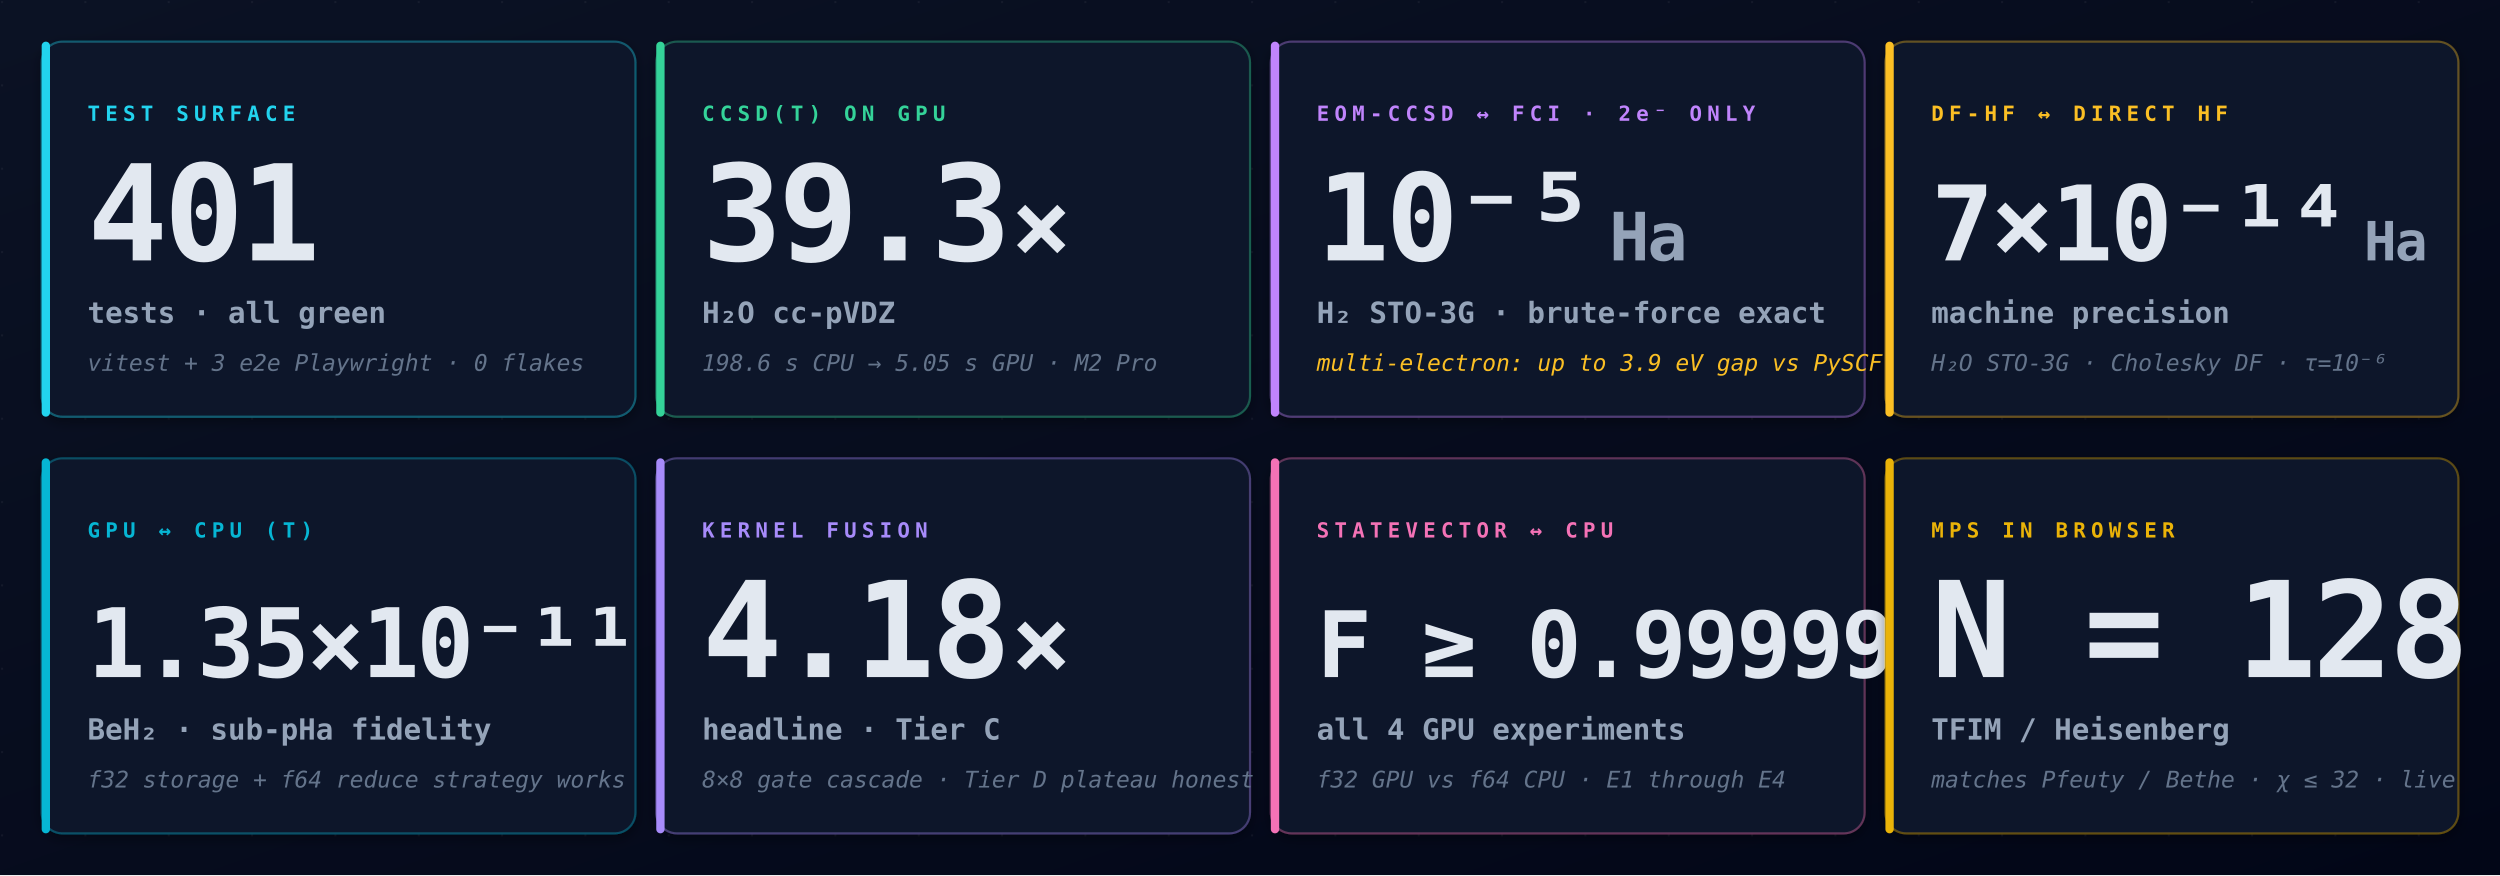
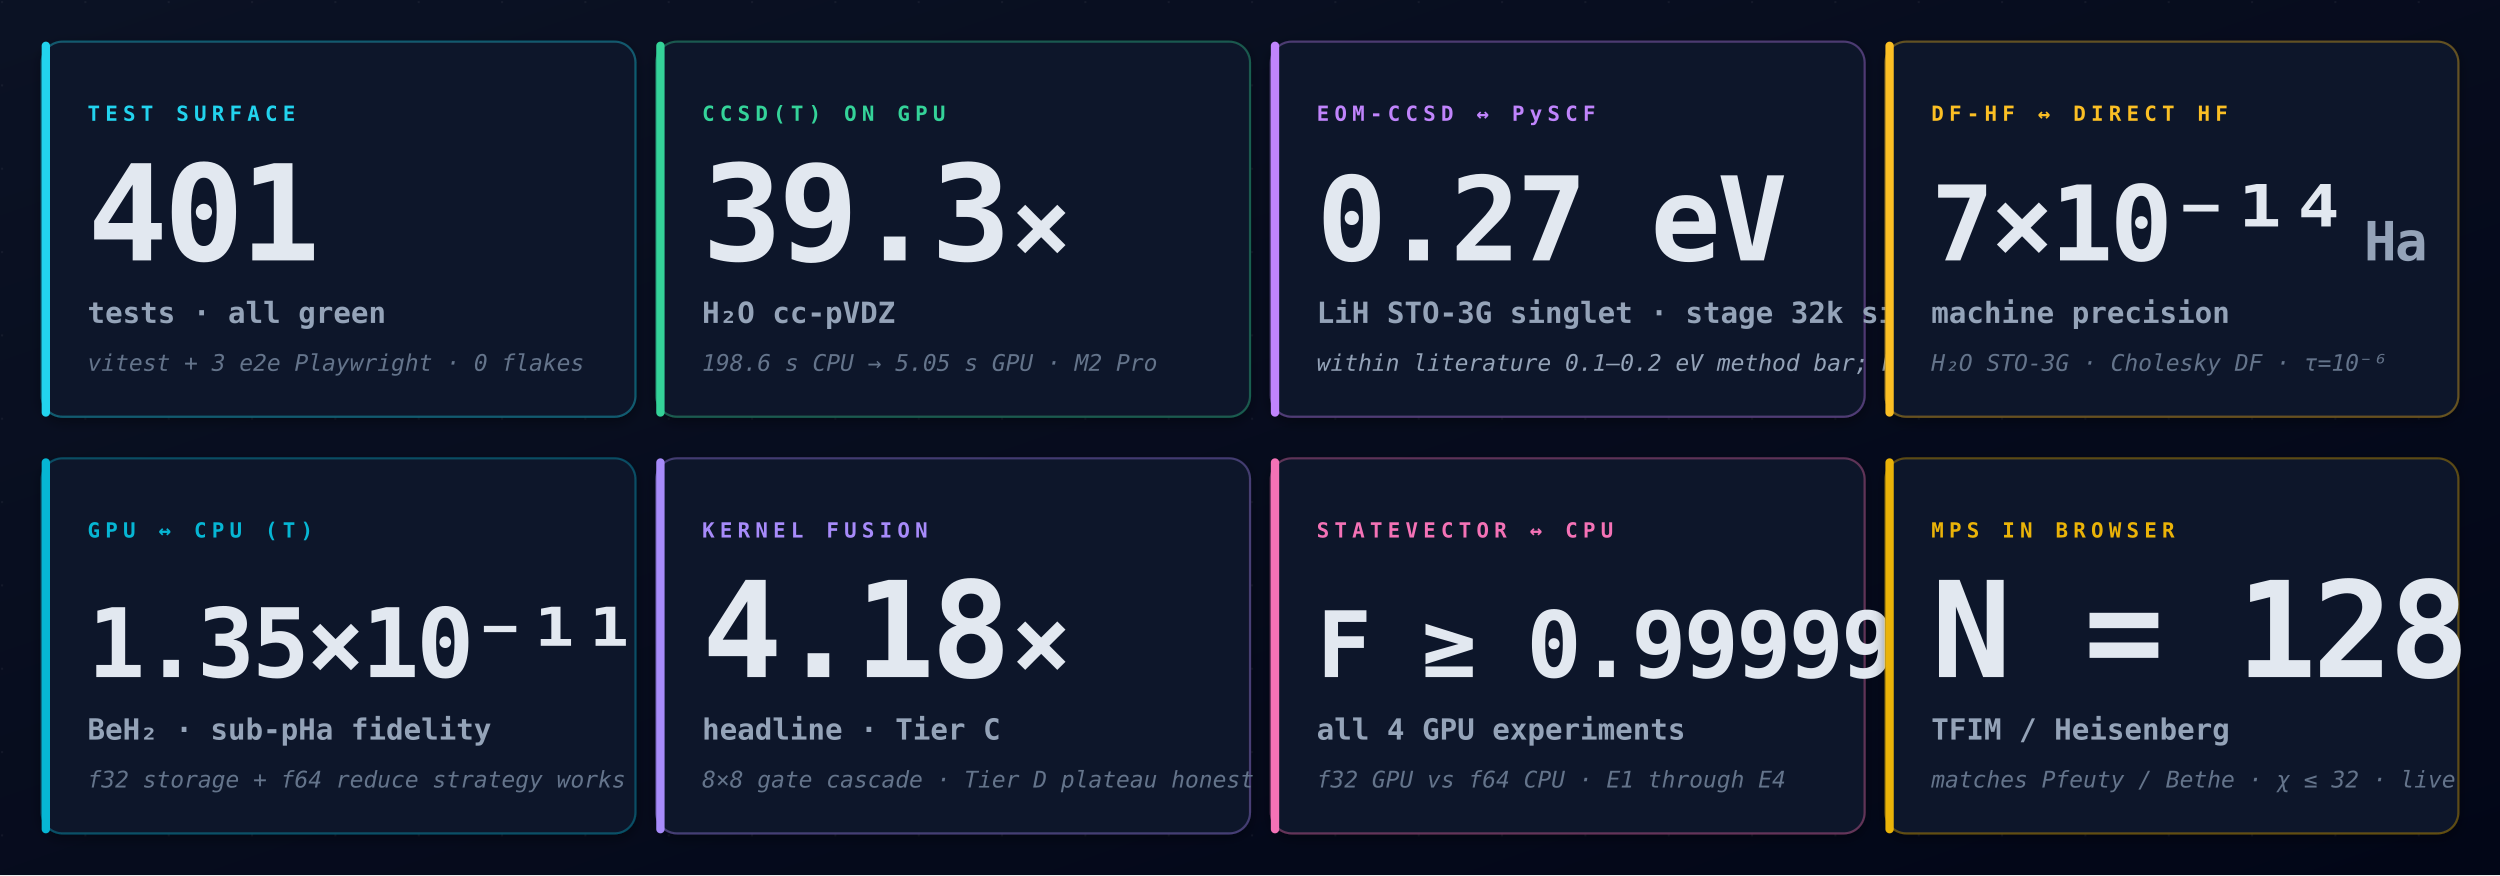
<svg xmlns="http://www.w3.org/2000/svg" viewBox="0 0 1200 420" width="1200" height="420" role="img" aria-label="Key headline numbers: 401 tests, 39x CCSDT GPU, 1e-5 Ha EOM-CCSD vs FCI, 7e-14 Ha DF-HF, sub-pHa GPU/CPU, 4.18x fusion, F greater than 0.999999, N=128 MPS">
  <defs>
    <linearGradient id="bgNum" x1="0" y1="0" x2="1" y2="1">
      <stop offset="0%" stop-color="#0b1224" />
      <stop offset="100%" stop-color="#020617" />
    </linearGradient>
    <pattern id="dotsNum" width="40" height="40" patternUnits="userSpaceOnUse">
      <circle cx="1" cy="1" r="0.55" fill="#ffffff" opacity="0.05" />
    </pattern>
    <filter id="cardShadow" x="-10%" y="-10%" width="120%" height="120%">
      <feDropShadow dx="0" dy="2" stdDeviation="3" flood-color="#000000" flood-opacity="0.4" />
    </filter>
  </defs>
  <rect width="1200" height="420" fill="url(#bgNum)" />
  <rect width="1200" height="420" fill="url(#dotsNum)" />
  <g font-family="ui-monospace, 'SF Mono', monospace">
    <g transform="translate(20 20)">
      <rect width="285" height="180" rx="10" fill="#0f172a" stroke="#22d3ee" stroke-opacity="0.35" filter="url(#cardShadow)" />
      <rect x="0" y="0" width="4" height="180" rx="2" fill="#22d3ee" />
      <text x="22" y="38" font-size="10" letter-spacing="0.25em" fill="#22d3ee" font-weight="600">TEST SURFACE</text>
      <text x="22" y="105" font-size="64" font-weight="800" fill="#e2e8f0" letter-spacing="-0.03em">401</text>
      <text x="22" y="135" font-size="14" font-weight="600" fill="#94a3b8">tests · all green</text>
      <text x="22" y="158" font-size="11" fill="#64748b" font-style="italic">vitest + 3 e2e Playwright · 0 flakes</text>
    </g>
    <g transform="translate(315 20)">
      <rect width="285" height="180" rx="10" fill="#0f172a" stroke="#34d399" stroke-opacity="0.35" filter="url(#cardShadow)" />
      <rect x="0" y="0" width="4" height="180" rx="2" fill="#34d399" />
      <text x="22" y="38" font-size="10" letter-spacing="0.25em" fill="#34d399" font-weight="600">CCSD(T) ON GPU</text>
      <text x="22" y="105" font-size="64" font-weight="800" fill="#e2e8f0" letter-spacing="-0.03em">39.3<tspan font-size="48">×</tspan>
      </text>
      <text x="22" y="135" font-size="14" font-weight="600" fill="#94a3b8">H₂O cc-pVDZ</text>
      <text x="22" y="158" font-size="11" fill="#64748b" font-style="italic">198.6 s CPU → 5.05 s GPU · M2 Pro</text>
    </g>
    <g transform="translate(610 20)">
      <rect width="285" height="180" rx="10" fill="#0f172a" stroke="#c084fc" stroke-opacity="0.35" filter="url(#cardShadow)" />
      <rect x="0" y="0" width="4" height="180" rx="2" fill="#c084fc" />
-       <text x="22" y="38" font-size="10" letter-spacing="0.25em" fill="#c084fc" font-weight="600">EOM-CCSD ↔ FCI · 2e⁻ ONLY</text>
-       <text x="22" y="105" font-size="58" font-weight="800" fill="#e2e8f0" letter-spacing="-0.03em">10⁻⁵<tspan font-size="32" fill="#94a3b8" dx="6">Ha</tspan>
-       </text>
-       <text x="22" y="135" font-size="14" font-weight="600" fill="#94a3b8">H₂ STO-3G · brute-force exact</text>
-       <text x="22" y="158" font-size="11" fill="#fbbf24" font-style="italic">multi-electron: up to 3.9 eV gap vs PySCF (E35)</text>
+       <text x="22" y="38" font-size="10" letter-spacing="0.25em" fill="#c084fc" font-weight="600">EOM-CCSD ↔ PySCF</text>
+       <text x="22" y="105" font-size="56" font-weight="800" fill="#e2e8f0" letter-spacing="-0.03em">0.27 eV</text>
+       <text x="22" y="135" font-size="14" font-weight="600" fill="#94a3b8">LiH STO-3G singlet · stage 32k sign-fix</text>
+       <text x="22" y="158" font-size="11" fill="#94a3b8" font-style="italic">within literature 0.1–0.2 eV method bar; H₂O ~1.9 eV (open)</text>
    </g>
    <g transform="translate(905 20)">
      <rect width="275" height="180" rx="10" fill="#0f172a" stroke="#fbbf24" stroke-opacity="0.35" filter="url(#cardShadow)" />
      <rect x="0" y="0" width="4" height="180" rx="2" fill="#fbbf24" />
      <text x="22" y="38" font-size="10" letter-spacing="0.25em" fill="#fbbf24" font-weight="600">DF-HF ↔ DIRECT HF</text>
      <text x="22" y="105" font-size="50" font-weight="800" fill="#e2e8f0" letter-spacing="-0.03em">7×10⁻¹⁴<tspan font-size="26" fill="#94a3b8" dx="6">Ha</tspan>
      </text>
      <text x="22" y="135" font-size="14" font-weight="600" fill="#94a3b8">machine precision</text>
      <text x="22" y="158" font-size="11" fill="#64748b" font-style="italic">H₂O STO-3G · Cholesky DF · τ=10⁻⁶</text>
    </g>
    <g transform="translate(20 220)">
      <rect width="285" height="180" rx="10" fill="#0f172a" stroke="#06b6d4" stroke-opacity="0.35" filter="url(#cardShadow)" />
      <rect x="0" y="0" width="4" height="180" rx="2" fill="#06b6d4" />
      <text x="22" y="38" font-size="10" letter-spacing="0.25em" fill="#06b6d4" font-weight="600">GPU ↔ CPU (T)</text>
      <text x="22" y="105" font-size="46" font-weight="800" fill="#e2e8f0" letter-spacing="-0.03em">1.35×10⁻¹¹</text>
      <text x="22" y="135" font-size="14" font-weight="600" fill="#94a3b8">BeH₂ · sub-pHa fidelity</text>
      <text x="22" y="158" font-size="11" fill="#64748b" font-style="italic">f32 storage + f64 reduce strategy works</text>
    </g>
    <g transform="translate(315 220)">
      <rect width="285" height="180" rx="10" fill="#0f172a" stroke="#a78bfa" stroke-opacity="0.35" filter="url(#cardShadow)" />
      <rect x="0" y="0" width="4" height="180" rx="2" fill="#a78bfa" />
      <text x="22" y="38" font-size="10" letter-spacing="0.25em" fill="#a78bfa" font-weight="600">KERNEL FUSION</text>
      <text x="22" y="105" font-size="64" font-weight="800" fill="#e2e8f0" letter-spacing="-0.03em">4.18<tspan font-size="48">×</tspan>
      </text>
      <text x="22" y="135" font-size="14" font-weight="600" fill="#94a3b8">headline · Tier C</text>
      <text x="22" y="158" font-size="11" fill="#64748b" font-style="italic">8×8 gate cascade · Tier D plateau honest</text>
    </g>
    <g transform="translate(610 220)">
      <rect width="285" height="180" rx="10" fill="#0f172a" stroke="#f472b6" stroke-opacity="0.35" filter="url(#cardShadow)" />
      <rect x="0" y="0" width="4" height="180" rx="2" fill="#f472b6" />
      <text x="22" y="38" font-size="10" letter-spacing="0.25em" fill="#f472b6" font-weight="600">STATEVECTOR ↔ CPU</text>
      <text x="22" y="105" font-size="44" font-weight="800" fill="#e2e8f0" letter-spacing="-0.03em">F ≥ 0.999999</text>
      <text x="22" y="135" font-size="14" font-weight="600" fill="#94a3b8">all 4 GPU experiments</text>
      <text x="22" y="158" font-size="11" fill="#64748b" font-style="italic">f32 GPU vs f64 CPU · E1 through E4</text>
    </g>
    <g transform="translate(905 220)">
      <rect width="275" height="180" rx="10" fill="#0f172a" stroke="#eab308" stroke-opacity="0.35" filter="url(#cardShadow)" />
      <rect x="0" y="0" width="4" height="180" rx="2" fill="#eab308" />
      <text x="22" y="38" font-size="10" letter-spacing="0.25em" fill="#eab308" font-weight="600">MPS IN BROWSER</text>
      <text x="22" y="105" font-size="64" font-weight="800" fill="#e2e8f0" letter-spacing="-0.03em">N = 128</text>
      <text x="22" y="135" font-size="14" font-weight="600" fill="#94a3b8">TFIM / Heisenberg</text>
      <text x="22" y="158" font-size="11" fill="#64748b" font-style="italic">matches Pfeuty / Bethe · χ ≤ 32 · live</text>
    </g>
  </g>
</svg>
